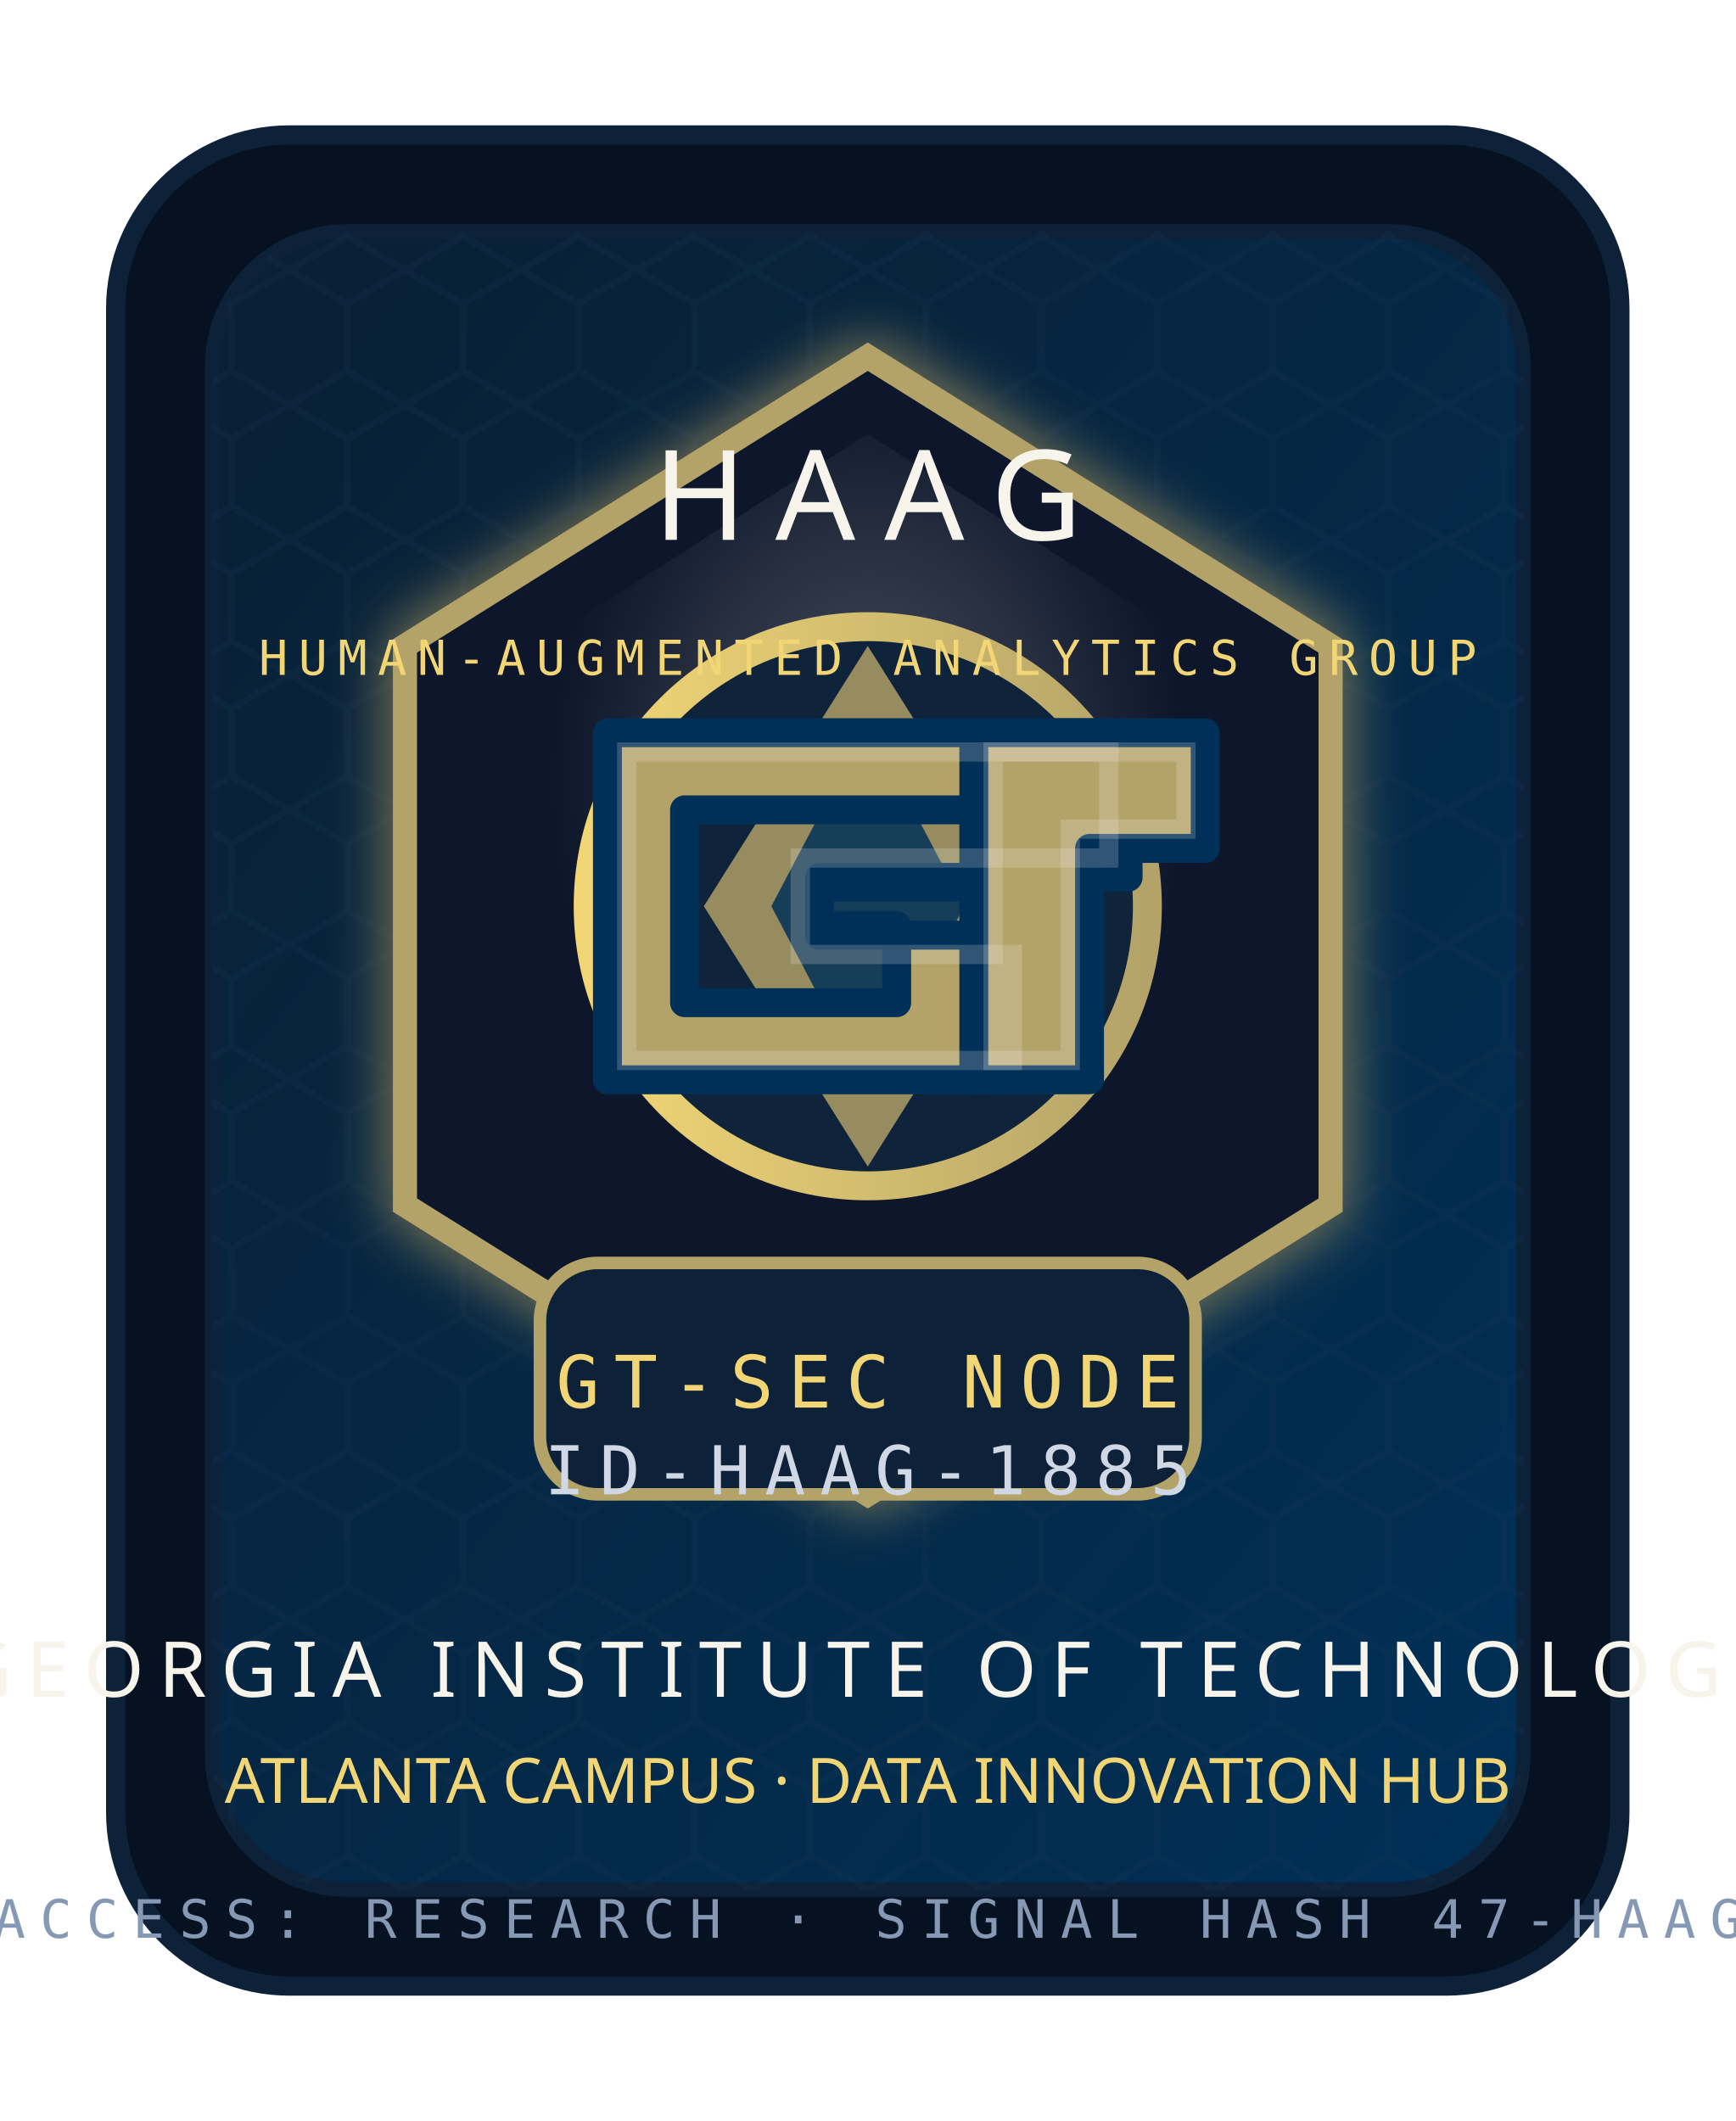
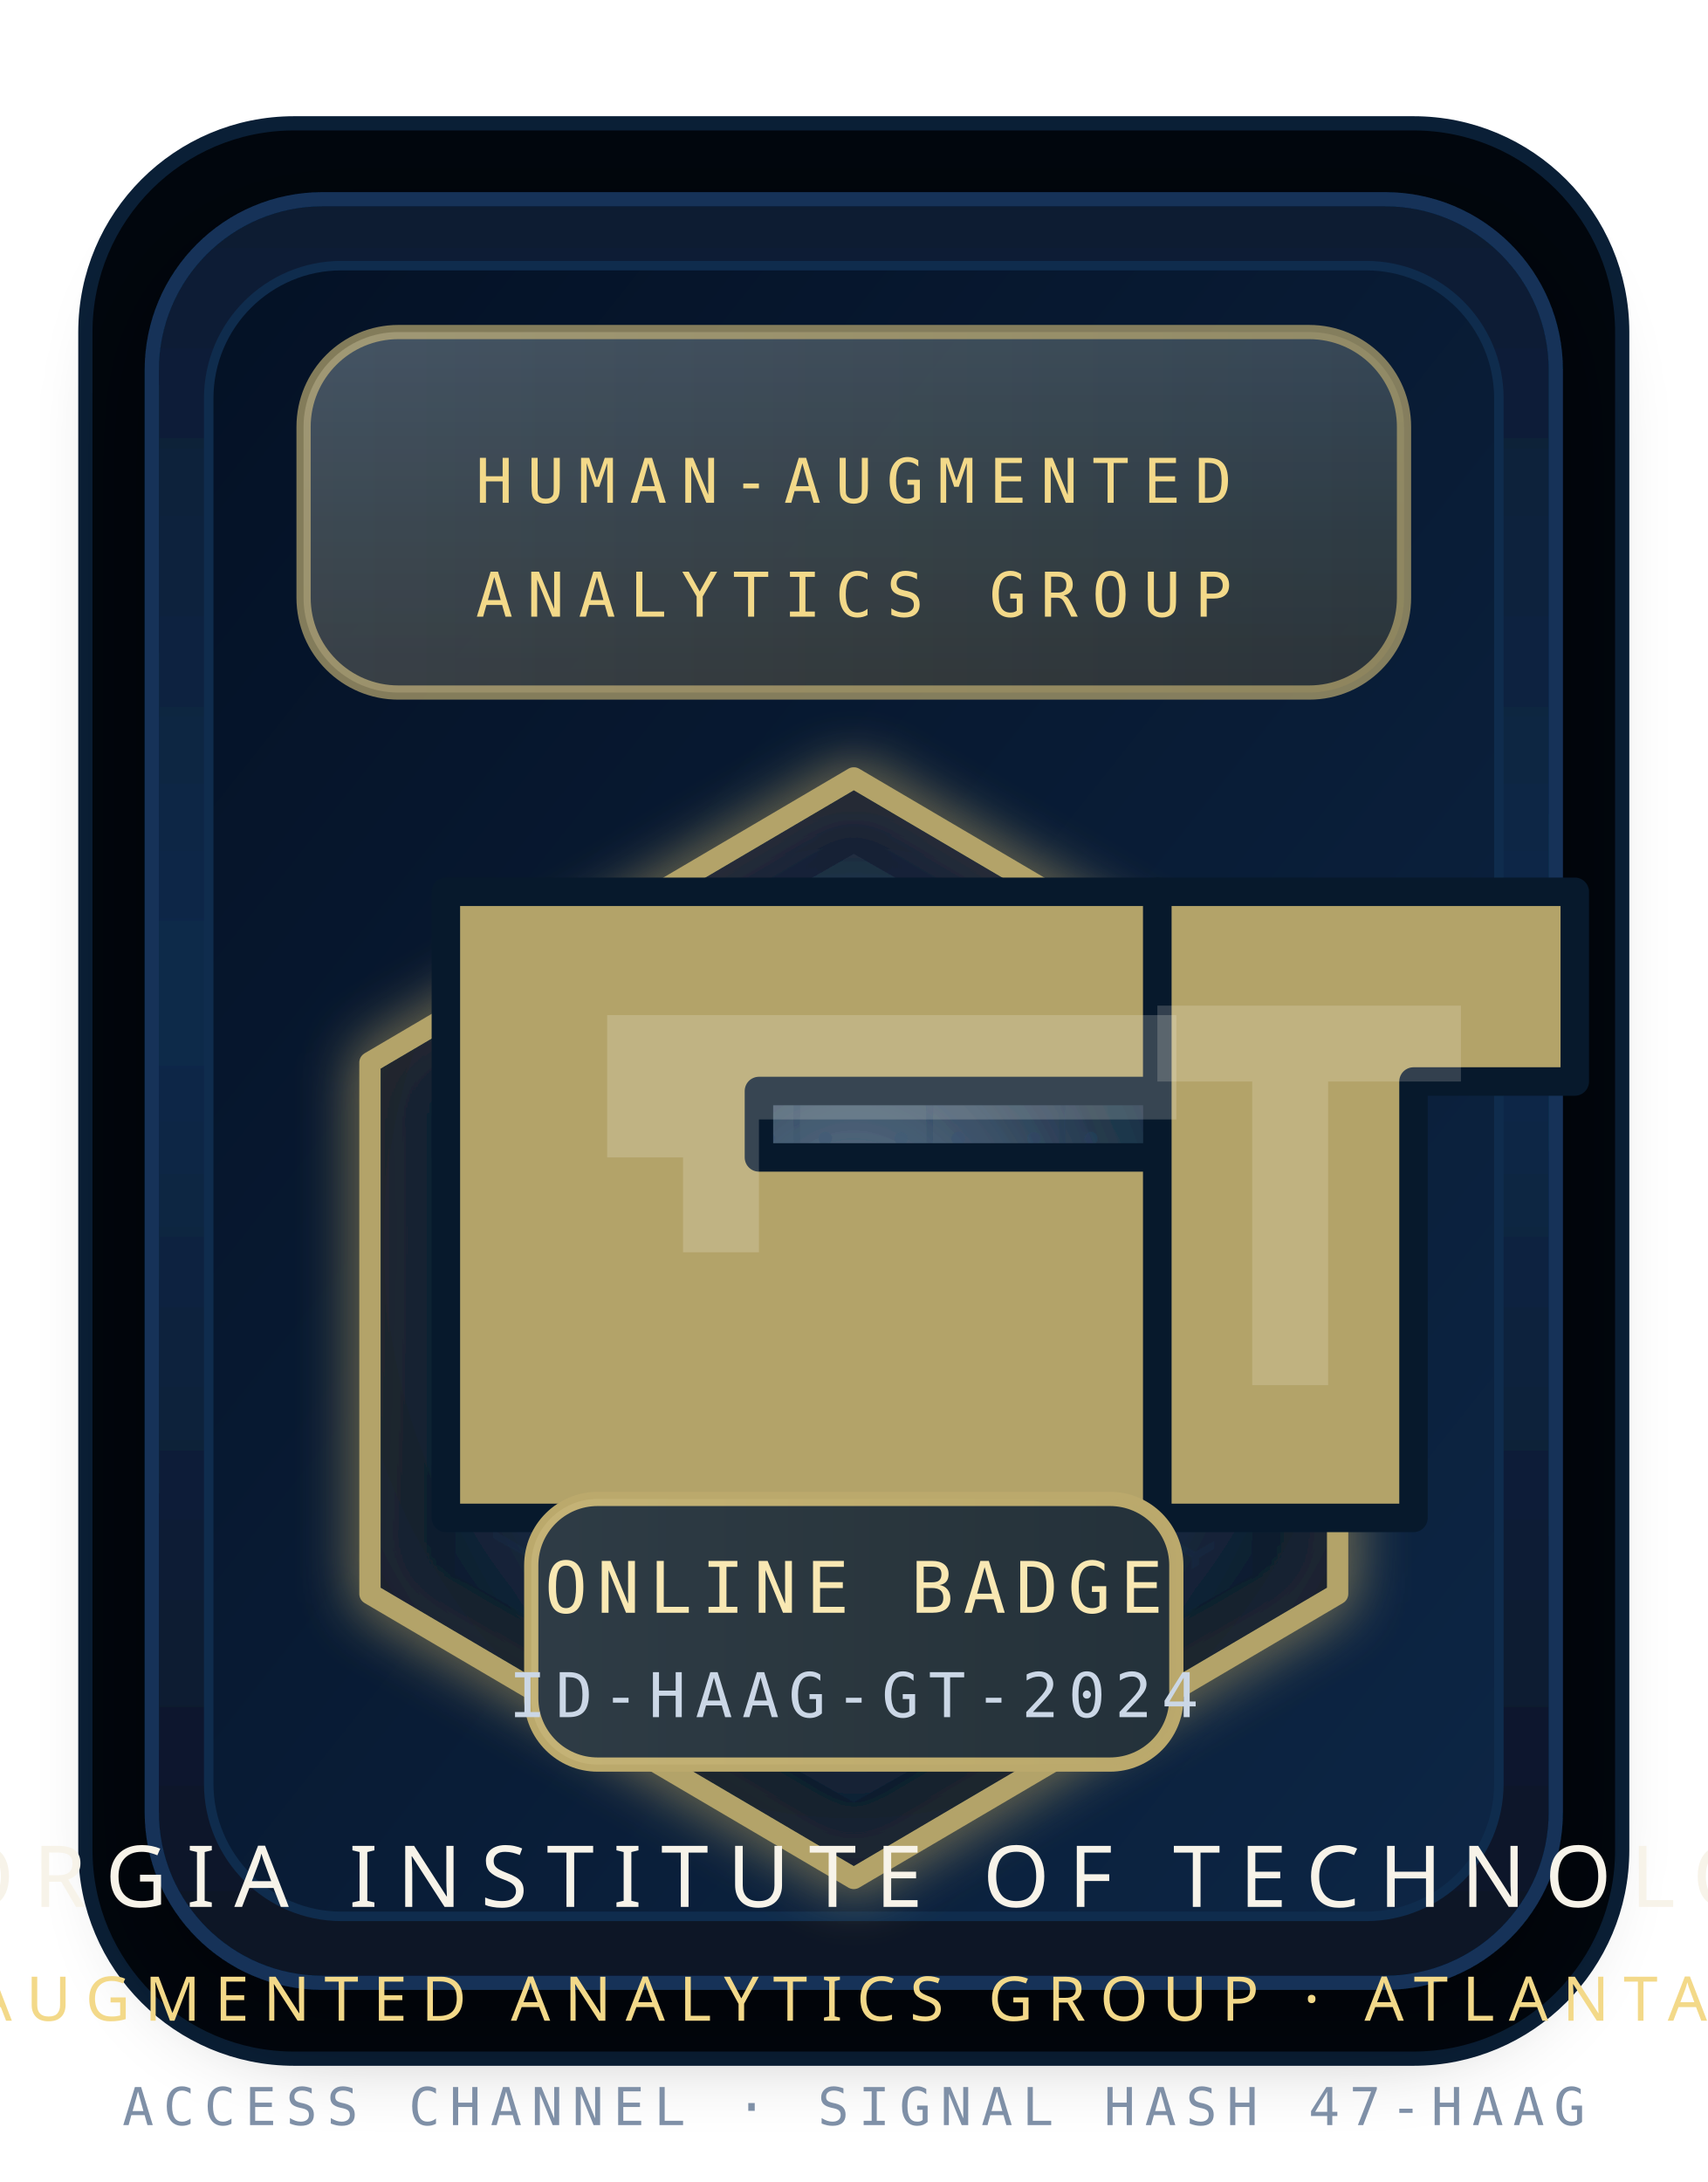
- <svg xmlns="http://www.w3.org/2000/svg" width="360" height="440" viewBox="0 0 360 440">
+ <svg xmlns="http://www.w3.org/2000/svg" width="360" height="460" viewBox="0 0 360 460" role="img" aria-labelledby="title desc">
  <defs>
-     <linearGradient id="gtNavy" x1="0%" y1="0%" x2="100%" y2="100%">
-       <stop offset="0%" stop-color="#0a1f33" />
-       <stop offset="100%" stop-color="#003057" />
+     <linearGradient id="panelDepth" x1="0%" y1="0%" x2="100%" y2="100%">
+       <stop offset="0%" stop-color="#041125" />
+       <stop offset="100%" stop-color="#0d2645" />
    </linearGradient>
-     <linearGradient id="gtGold" x1="0%" y1="0%" x2="100%" y2="0%">
-       <stop offset="0%" stop-color="#f2d675" />
+     <linearGradient id="perimeterGlow" x1="0%" y1="0%" x2="0%" y2="100%">
+       <stop offset="0%" stop-color="#0b1b32" />
+       <stop offset="45%" stop-color="#0f2a4a" />
+       <stop offset="100%" stop-color="#071325" />
+     </linearGradient>
+     <linearGradient id="goldBand" x1="0%" y1="0%" x2="100%" y2="0%">
+       <stop offset="0%" stop-color="#f9e8b3" />
+       <stop offset="55%" stop-color="#d9c27a" />
      <stop offset="100%" stop-color="#b3a369" />
    </linearGradient>
-     <radialGradient id="spotlight" cx="50%" cy="35%" r="60%">
-       <stop offset="0%" stop-color="#ffffff" stop-opacity="0.25" />
-       <stop offset="70%" stop-color="#ffffff" stop-opacity="0" />
+     <linearGradient id="headerSheen" x1="0%" y1="0%" x2="0%" y2="100%">
+       <stop offset="0%" stop-color="#1a3458" stop-opacity="0.85" />
+       <stop offset="60%" stop-color="#0d213a" stop-opacity="0.85" />
+       <stop offset="100%" stop-color="#08152a" stop-opacity="0.9" />
+     </linearGradient>
+     <radialGradient id="aperture" cx="50%" cy="42%" r="60%">
+       <stop offset="0%" stop-color="#103253" stop-opacity="0.55" />
+       <stop offset="45%" stop-color="#0b2138" stop-opacity="0.85" />
+       <stop offset="100%" stop-color="#09182b" stop-opacity="0.95" />
    </radialGradient>
-     <pattern id="hexPattern" width="24" height="28" patternUnits="userSpaceOnUse" patternTransform="scale(1)">
-       <path d="M12 0 L24 7 L24 21 L12 28 L0 21 L0 7 Z" fill="none" stroke="#1f3b58" stroke-width="1.4" opacity="0.35" />
+     <radialGradient id="pulse" cx="50%" cy="45%" r="62%">
+       <stop offset="0%" stop-color="#ffffff" stop-opacity="0.28" />
+       <stop offset="55%" stop-color="#ffffff" stop-opacity="0.1" />
+       <stop offset="100%" stop-color="#ffffff" stop-opacity="0" />
+     </radialGradient>
+     <pattern id="hexCircuit" width="28" height="32" patternUnits="userSpaceOnUse">
+       <path d="M14 0 L28 8 L28 24 L14 32 L0 24 L0 8 Z" fill="none" stroke="#1c3b5f" stroke-width="1.4" opacity="0.4" />
+       <circle cx="14" cy="4" r="1.6" fill="#285178" opacity="0.55" />
+       <circle cx="6" cy="16" r="1.4" fill="#285178" opacity="0.55" />
+       <circle cx="22" cy="16" r="1.4" fill="#285178" opacity="0.55" />
    </pattern>
-     <filter id="softGlow" x="-20%" y="-20%" width="140%" height="140%">
+     <filter id="dropShadow" x="-20%" y="-20%" width="140%" height="140%">
+       <feDropShadow dx="0" dy="8" stdDeviation="10" flood-color="#000000" flood-opacity="0.45" />
+     </filter>
+     <filter id="innerGlow" x="-30%" y="-30%" width="160%" height="160%">
      <feGaussianBlur stdDeviation="6" result="blur" />
      <feMerge>
        <feMergeNode in="blur" />
        <feMergeNode in="SourceGraphic" />
      </feMerge>
    </filter>
    <style>
+       .sans { font-family: 'Montserrat', 'Segoe UI', sans-serif; }
      .mono { font-family: 'Fira Code', 'Source Code Pro', monospace; letter-spacing: 3px; }
-       .sans { font-family: 'Montserrat', 'Segoe UI', sans-serif; }
+       .mono.tight { letter-spacing: 2px; }
    </style>
  </defs>
-   <rect x="24" y="28" width="312" height="384" rx="36" fill="#061121" stroke="#0d2239" stroke-width="4" />
-   <rect x="44" y="48" width="272" height="344" rx="28" fill="url(#gtNavy)" stroke="#0d2239" stroke-width="3" />
-   <rect x="44" y="48" width="272" height="344" rx="28" fill="url(#hexPattern)" opacity="0.45" />
-   <path d="M180 74 L276 134 L276 250 L180 310 L84 250 L84 134 Z" fill="#09172a" stroke="#b3a369" stroke-width="5" filter="url(#softGlow)" />
-   <path d="M180 90 L258 140 L258 244 L180 294 L102 244 L102 140 Z" fill="url(#spotlight)" />
-   <circle cx="180" cy="188" r="58" fill="#0f233a" stroke="url(#gtGold)" stroke-width="6" />
-   <path d="M180 134 L214 188 L180 242 L146 188 Z" fill="#b3a369" opacity="0.82" />
-   <path d="M180 150 L200 188 L180 226 L160 188 Z" fill="#003057" opacity="0.85" />
-   <g transform="translate(180 188)">
-     <path d="M -54 -36 H 54 V -6 H -10 V 6 H 26 V 36 H -54 Z M -38 -20 V 20 H 6 V 4 H -10 V -4 H 38 V -20 Z" fill="#b3a369" fill-rule="evenodd" stroke="#003057" stroke-width="6" stroke-linejoin="round" />
-     <path d="M 22 -36 H 70 V -12 H 46 V 36 H 22 Z" fill="#b3a369" stroke="#003057" stroke-width="6" stroke-linejoin="round" />
-     <path d="M -50 -32 H 50 V -10 H -14 V 10 H 30 V 32 H -50 Z" fill="none" stroke="#f7f4eb" stroke-opacity="0.2" stroke-width="4" />
-     <path d="M 26 -32 H 66 V -16 H 42 V 32 H 26 Z" fill="none" stroke="#f7f4eb" stroke-opacity="0.2" stroke-width="4" />
+   <rect x="18" y="26" width="324" height="408" rx="44" fill="#01060d" stroke="#0a1f36" stroke-width="3" />
+   <rect x="32" y="42" width="296" height="376" rx="36" fill="url(#perimeterGlow)" stroke="#123258" stroke-width="3" filter="url(#dropShadow)" />
+   <rect x="44" y="56" width="272" height="348" rx="28" fill="url(#panelDepth)" stroke="#0f2c4d" stroke-width="2" />
+   <g>
+     <rect x="64" y="70" width="232" height="76" rx="20" fill="url(#headerSheen)" stroke="#b9a96f" stroke-opacity="0.7" stroke-width="3" />
+     <rect x="64" y="70" width="232" height="76" rx="20" fill="url(#goldBand)" opacity="0.2" />
+     <text class="mono" x="180" y="106" font-size="13" fill="#f3d989" text-anchor="middle">HUMAN-AUGMENTED</text>
+     <text class="mono" x="180" y="130" font-size="13" fill="#f3d989" text-anchor="middle">ANALYTICS GROUP</text>
  </g>
-   <text class="sans" x="50%" y="112" font-size="26" text-anchor="middle" fill="#f7f4eb" letter-spacing="6">HAAG</text>
-   <text class="mono" x="50%" y="140" font-size="10" text-anchor="middle" fill="#f2d675" style="letter-spacing:2.2px">HUMAN-AUGMENTED ANALYTICS GROUP</text>
+   <g filter="url(#innerGlow)">
+     <path d="M180 164 L282 224 V336 L180 396 L78 336 V224 Z" fill="url(#aperture)" stroke="#b3a369" stroke-width="4.5" stroke-linejoin="round" />
+     <path d="M180 180 L264 228 V332 L180 380 L96 332 V228 Z" fill="url(#pulse)" />
+     <path d="M180 188 L256 232 V328 L180 372 L104 328 V232 Z" fill="url(#hexCircuit)" opacity="0.35" />
+   </g>
+   <g transform="translate(180 254)">
+     <path d="M -86 -66 H 64 V -24 H -20 V -10 H 64 V 66 H -86 Z" fill="#b3a369" stroke="#07192c" stroke-width="6" stroke-linejoin="round" />
+     <path d="M 64 -66 H 152 V -26 H 118 V 66 H 64 Z" fill="#b3a369" stroke="#07192c" stroke-width="6" stroke-linejoin="round" />
+     <path d="M -52 -40 H 68 V -18 H -20 V 10 H -36 V -10 H -52 Z" fill="#f7f4eb" opacity="0.2" />
+     <path d="M 64 -42 H 128 V -26 H 100 V 38 H 84 V -26 H 64 Z" fill="#f7f4eb" opacity="0.18" />
+   </g>
  <g>
-     <rect x="112" y="262" width="136" height="48" rx="12" fill="#0d2239" stroke="#b3a369" stroke-width="2.6" />
-     <text class="mono" x="50%" y="292" font-size="15" text-anchor="middle" fill="#f2d675">GT-SEC NODE</text>
-     <text class="mono" x="50%" y="310" font-size="14" text-anchor="middle" fill="#d0d8e6">ID-HAAG-1885</text>
+     <rect x="112" y="316" width="136" height="56" rx="14" fill="#0a1d33" stroke="#bba96c" stroke-width="3" />
+     <rect x="112" y="316" width="136" height="56" rx="14" fill="url(#goldBand)" opacity="0.15" />
+     <text class="mono tight" x="180" y="340" font-size="15" text-anchor="middle" fill="#f9e8b3">ONLINE BADGE</text>
+     <text class="mono tight" x="180" y="362" font-size="13" text-anchor="middle" fill="#cbd7e6">ID-HAAG-GT-2024</text>
  </g>
-   <text class="sans" x="50%" y="352" font-size="16" text-anchor="middle" fill="#f7f4eb" letter-spacing="3">GEORGIA INSTITUTE OF TECHNOLOGY</text>
-   <text class="sans" x="50%" y="374" font-size="13" text-anchor="middle" fill="#f2d675">ATLANTA CAMPUS · DATA INNOVATION HUB</text>
-   <text class="mono" x="50%" y="402" font-size="11" text-anchor="middle" fill="#8699b4">ACCESS: RESEARCH · SIGNAL HASH 47-HAAG</text>
+   <text class="sans" x="50%" y="402" font-size="18" fill="#f7f3e9" text-anchor="middle" letter-spacing="4">GEORGIA INSTITUTE OF TECHNOLOGY</text>
+   <text class="sans" x="50%" y="426" font-size="13" fill="#f3d989" text-anchor="middle" letter-spacing="3">HUMAN-AUGMENTED ANALYTICS GROUP · ATLANTA CAMPUS</text>
+   <text class="mono tight" x="50%" y="448" font-size="11" fill="#7f90a7" text-anchor="middle">ACCESS CHANNEL · SIGNAL HASH 47-HAAG</text>
</svg>
